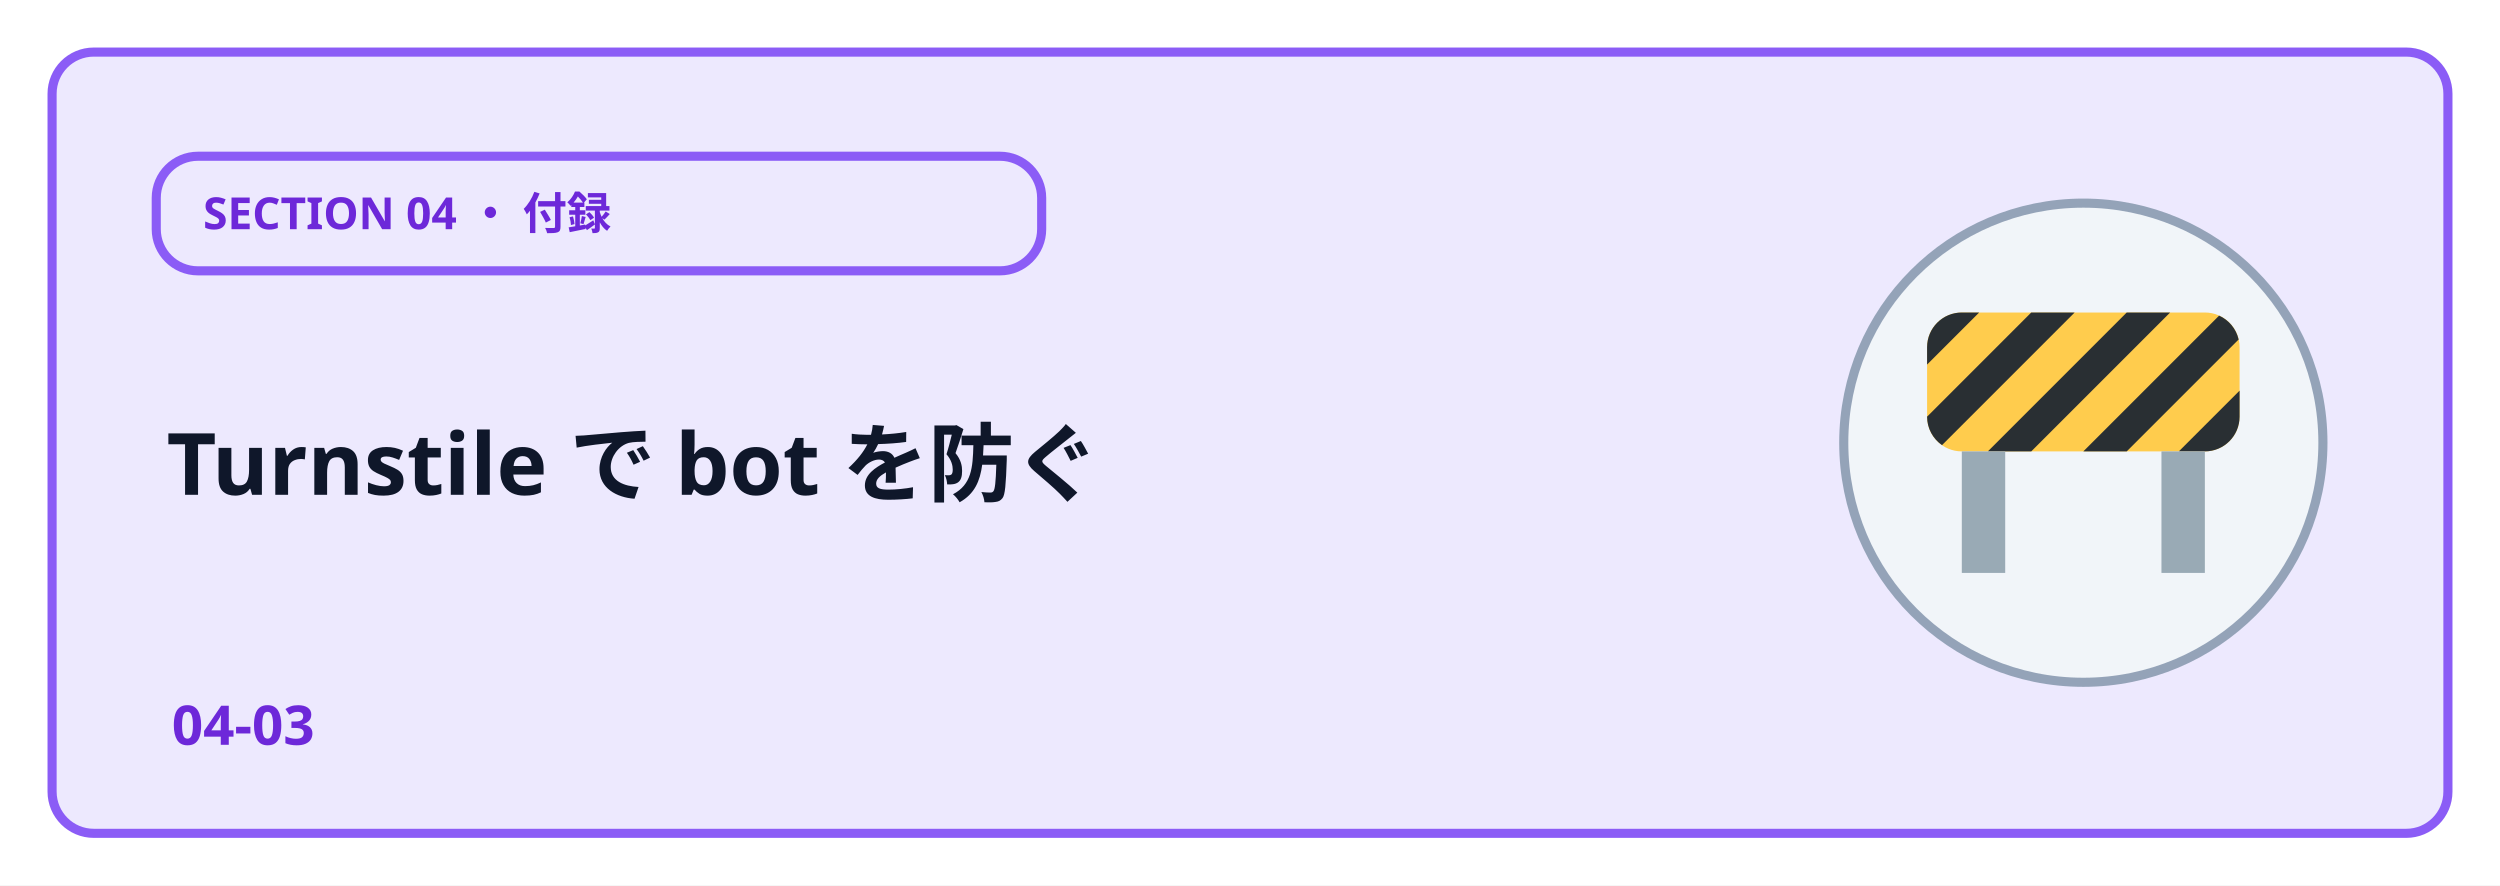
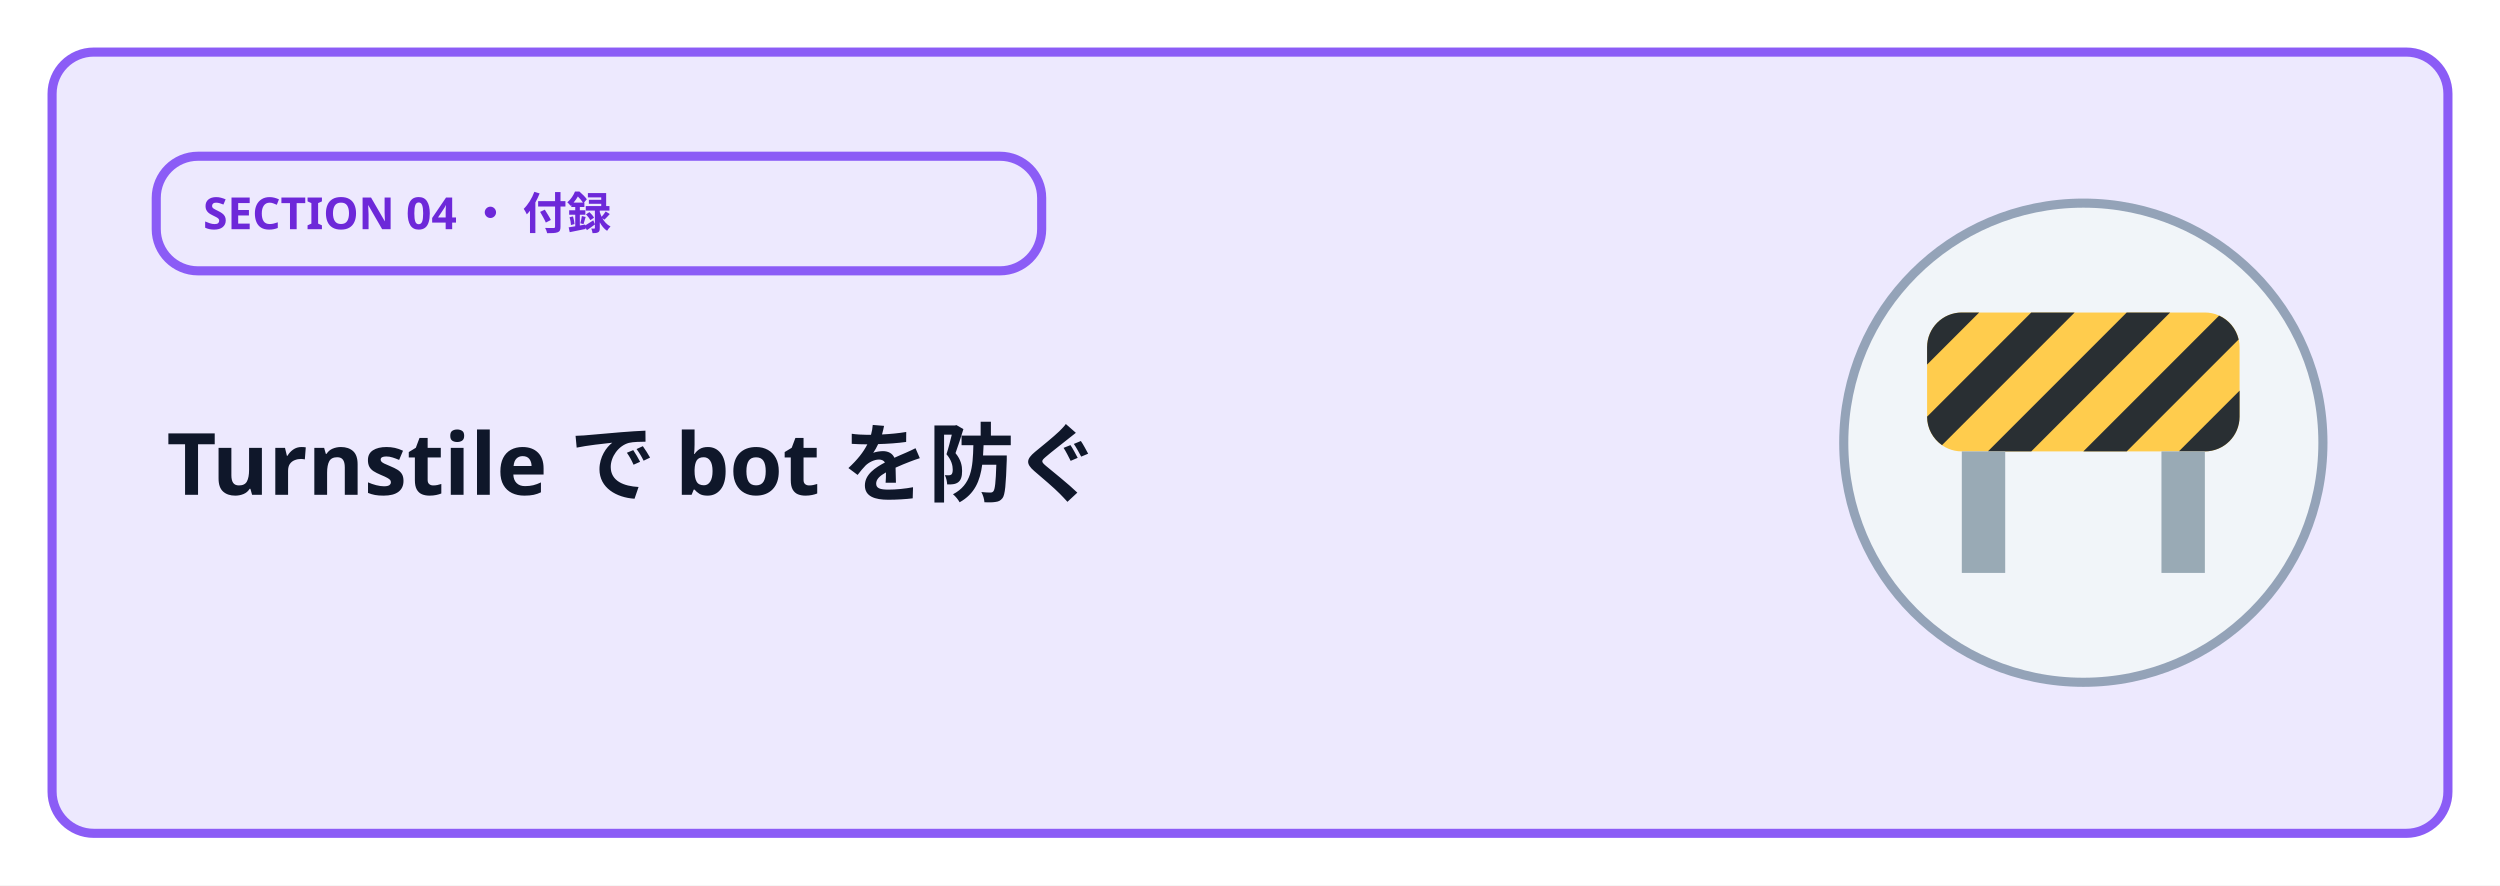
<svg xmlns="http://www.w3.org/2000/svg" width="960" height="340" viewBox="0 0 960 340" font-family="'Hiragino Sans','Noto Sans JP','Yu Gothic','Segoe UI',sans-serif">
  <defs>
    <marker id="aR" viewBox="0 0 10 10" refX="8" refY="5" markerWidth="7" markerHeight="7" orient="auto-start-reverse">
      <path d="M0 1 L9 5 L0 9 z" fill="#475569" />
    </marker>
    <marker id="aRsub" viewBox="0 0 10 10" refX="8" refY="5" markerWidth="7" markerHeight="7" orient="auto-start-reverse">
      <path d="M0 1 L9 5 L0 9 z" fill="#94a3b8" />
    </marker>
  </defs>
  <rect x="0" y="0" width="960" height="340" fill="#ffffff" />
  <rect x="20" y="20" width="920" height="300" rx="16" fill="#ede9fe" stroke="#8b5cf6" stroke-width="3.5" />
  <rect x="60" y="60" width="340" height="44" rx="16" fill="#ede9fe" stroke="#8b5cf6" stroke-width="3.5" />
  <text x="78" y="88" text-anchor="start" font-size="17" fill="#6d28d9" font-weight="600">SECTION 04 ・ 付録</text>
  <text x="64" y="190" text-anchor="start" font-size="33" fill="#0f172a" font-weight="700">Turnstile で bot を防ぐ</text>
-   <text x="66" y="286" text-anchor="start" font-size="21" fill="#6d28d9" font-weight="700">04-03</text>
  <ellipse cx="800" cy="170" rx="92" ry="92" fill="#f1f5f9" stroke="#94a3b8" stroke-width="3.5" />
  <svg x="740" y="110" width="120" height="120" viewBox="0 0 36 36">
    <path fill="#FFCC4D" d="M36 15c0 2.209-1.791 4-4 4H4c-2.209 0-4-1.791-4-4V7c0-2.209 1.791-4 4-4h28c2.209 0 4 1.791 4 4v8z" />
    <path d="M6 3H4C1.791 3 0 4.791 0 7v2l6-6zm6 0L0 15c0 1.36.682 2.558 1.72 3.28L17 3h-5zM7 19h5L28 3h-5zm16 0L35.892 6.108c-.281-1.23-1.126-2.24-2.252-2.748L18 19h5zm13-4v-3l-7 7h3c2.209 0 4-1.791 4-4z" fill="#292F33" />
    <path fill="#99AAB5" d="M4 19h5v14H4zm23 0h5v14h-5z" />
  </svg>
</svg>
